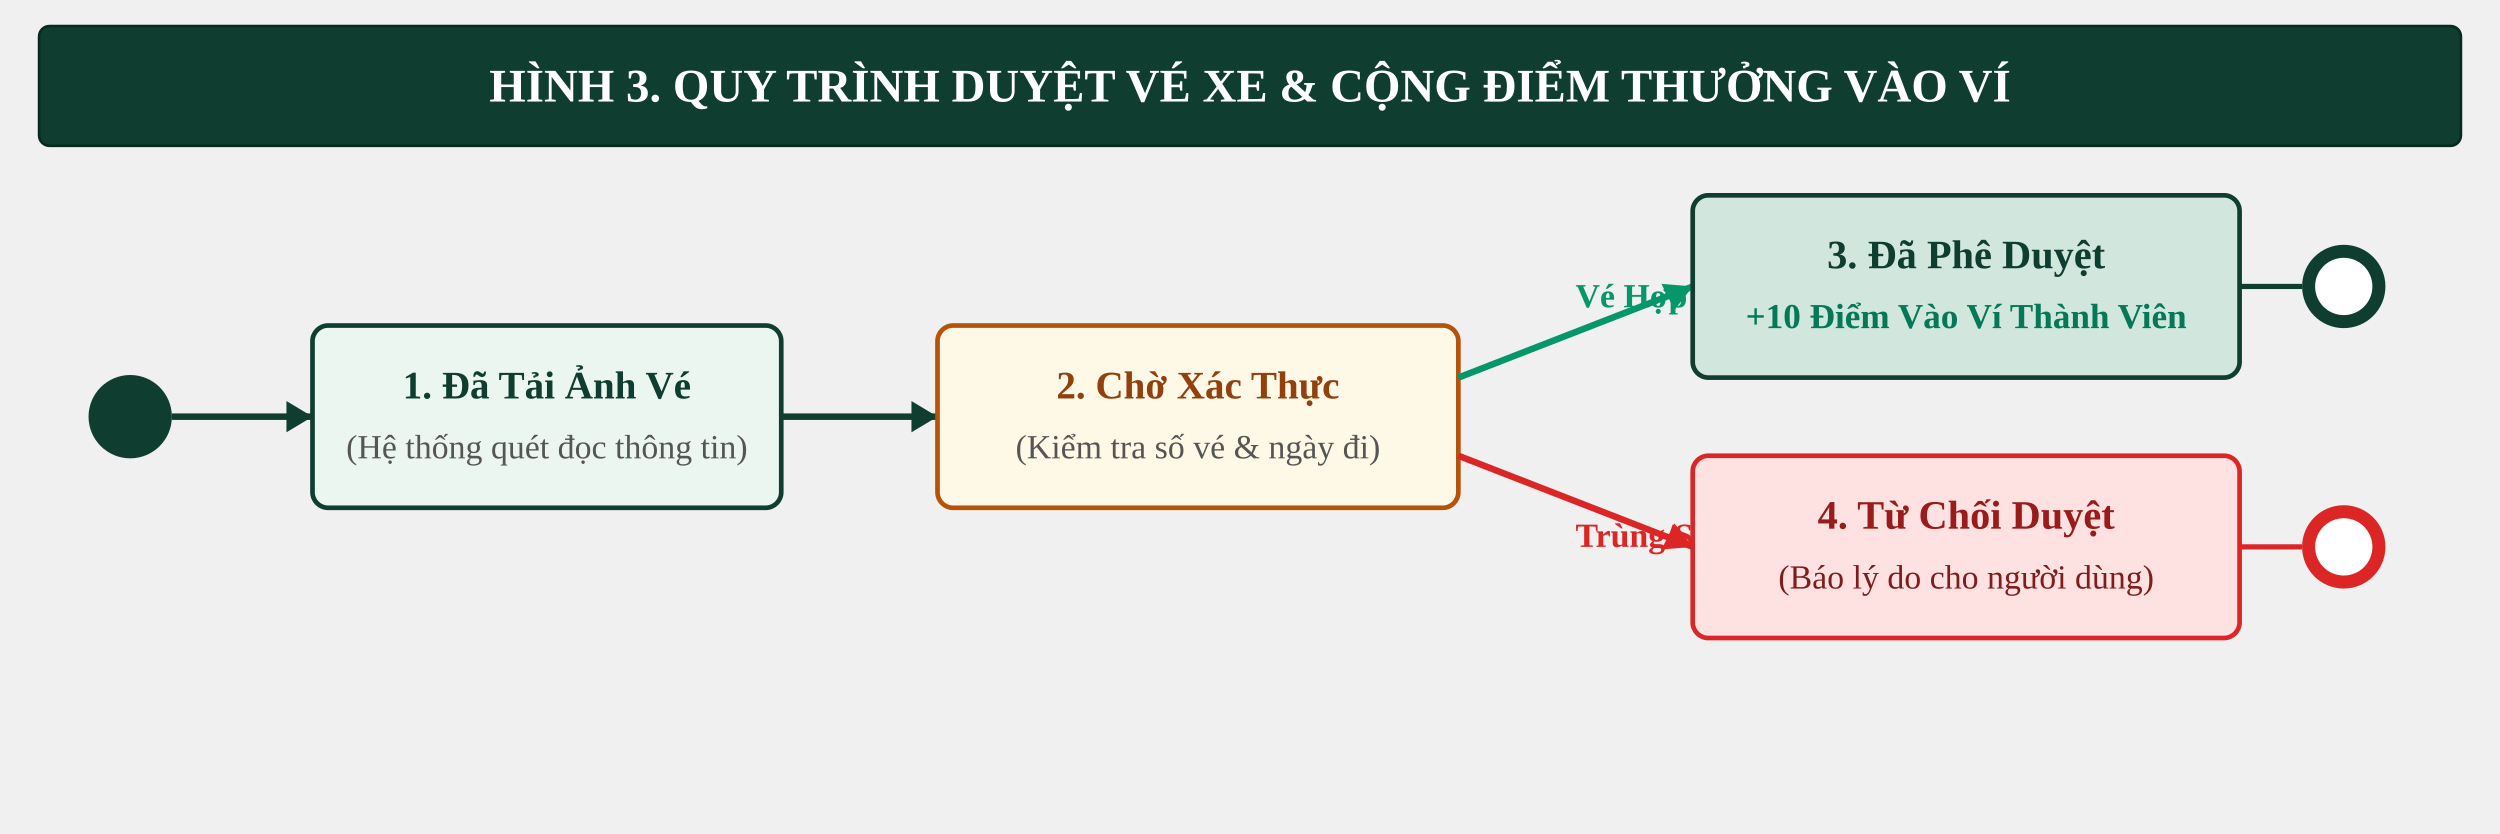
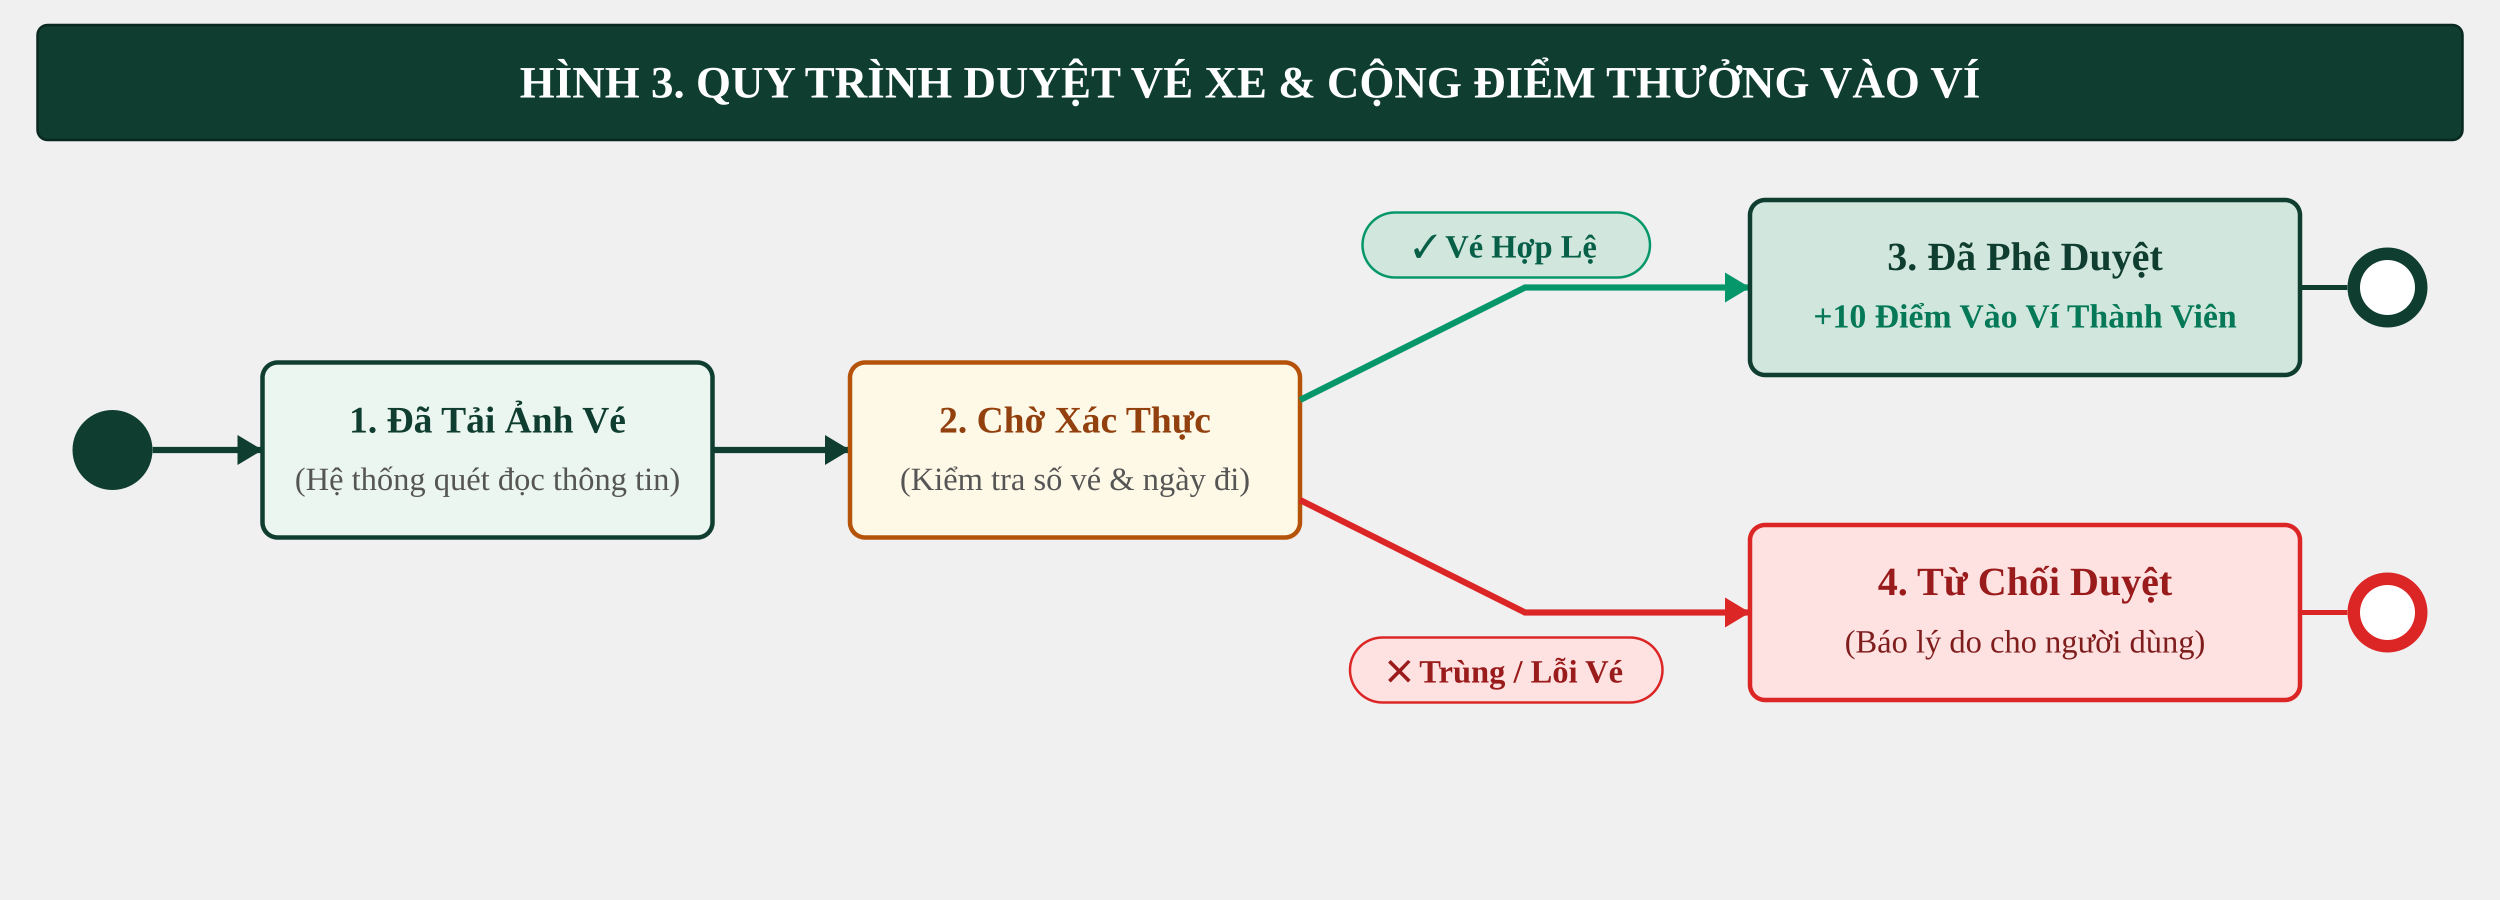
- <svg xmlns="http://www.w3.org/2000/svg" viewBox="0 0 960 320" width="100%" height="100%" style="background-color: #ffffff; font-family: 'Times New Roman', Times, serif;">
-   <rect x="15" y="10" width="930" height="46" rx="4" fill="#0F3E31" stroke="#082820" stroke-width="1" />
-   <text x="480" y="39" fill="#ffffff" font-size="18" font-weight="bold" text-anchor="middle">
+ <svg xmlns="http://www.w3.org/2000/svg" viewBox="0 0 1000 360" width="100%" height="100%" style="background-color: #ffffff; font-family: 'Times New Roman', Times, serif;">
+   <rect x="15" y="10" width="970" height="46" rx="4" fill="#0F3E31" stroke="#082820" stroke-width="1" />
+   <text x="500" y="39" fill="#ffffff" font-size="18" font-weight="bold" text-anchor="middle">
    HÌNH 3. QUY TRÌNH DUYỆT VÉ XE &amp; CỘNG ĐIỂM THƯỞNG VÀO VÍ
  </text>
-   <circle cx="50" cy="160" r="16" fill="#0F3E31" />
-   <line x1="66" y1="160" x2="120" y2="160" stroke="#0F3E31" stroke-width="2.5" />
-   <polygon points="120,160 110,154 110,166" fill="#0F3E31" />
-   <rect x="120" y="125" width="180" height="70" rx="6" fill="#EBF6F0" stroke="#0F3E31" stroke-width="1.8" />
-   <text x="210" y="153" fill="#0F3E31" font-size="15" font-weight="bold" text-anchor="middle">1. Đã Tải Ảnh Vé</text>
-   <text x="210" y="176" fill="#555555" font-size="13" text-anchor="middle">(Hệ thống quét đọc thông tin)</text>
-   <line x1="300" y1="160" x2="360" y2="160" stroke="#0F3E31" stroke-width="2.5" />
-   <polygon points="360,160 350,154 350,166" fill="#0F3E31" />
-   <rect x="360" y="125" width="200" height="70" rx="6" fill="#FEF9E7" stroke="#B45309" stroke-width="1.8" />
-   <text x="460" y="153" fill="#92400E" font-size="15" font-weight="bold" text-anchor="middle">2. Chờ Xác Thực</text>
-   <text x="460" y="176" fill="#555555" font-size="13" text-anchor="middle">(Kiểm tra số vé &amp; ngày đi)</text>
-   <line x1="560" y1="145" x2="650" y2="110" stroke="#059669" stroke-width="2.5" />
-   <polygon points="650,110 638,109 643,119" fill="#059669" />
-   <text x="605" y="118" fill="#059669" font-size="13" font-weight="bold">Vé Hợp Lệ</text>
-   <rect x="650" y="75" width="210" height="70" rx="6" fill="#D1E7DD" stroke="#0F3E31" stroke-width="1.8" />
-   <text x="755" y="103" fill="#0F3E31" font-size="15.5" font-weight="bold" text-anchor="middle">3. Đã Phê Duyệt</text>
-   <text x="755" y="126" fill="#047857" font-size="13.5" font-weight="bold" text-anchor="middle">+10 Điểm Vào Ví Thành Viên</text>
-   <line x1="560" y1="175" x2="650" y2="210" stroke="#DC2626" stroke-width="2.5" />
-   <polygon points="650,210 643,201 638,211" fill="#DC2626" />
-   <text x="605" y="210" fill="#DC2626" font-size="13" font-weight="bold">Trùng/Sai</text>
-   <rect x="650" y="175" width="210" height="70" rx="6" fill="#FEE2E2" stroke="#DC2626" stroke-width="1.8" />
-   <text x="755" y="203" fill="#991B1B" font-size="15.5" font-weight="bold" text-anchor="middle">4. Từ Chối Duyệt</text>
-   <text x="755" y="226" fill="#7F1D1D" font-size="13" text-anchor="middle">(Báo lý do cho người dùng)</text>
-   <circle cx="900" cy="110" r="16" fill="#0F3E31" />
-   <circle cx="900" cy="110" r="11" fill="#ffffff" />
-   <line x1="860" y1="110" x2="884" y2="110" stroke="#0F3E31" stroke-width="2" />
-   <circle cx="900" cy="210" r="16" fill="#DC2626" />
-   <circle cx="900" cy="210" r="11" fill="#ffffff" />
-   <line x1="860" y1="210" x2="884" y2="210" stroke="#DC2626" stroke-width="2" />
+   <circle cx="45" cy="180" r="16" fill="#0F3E31" />
+   <line x1="61" y1="180" x2="105" y2="180" stroke="#0F3E31" stroke-width="2.5" />
+   <polygon points="105,180 95,174 95,186" fill="#0F3E31" />
+   <rect x="105" y="145" width="180" height="70" rx="6" fill="#EBF6F0" stroke="#0F3E31" stroke-width="1.8" />
+   <text x="195" y="173" fill="#0F3E31" font-size="15" font-weight="bold" text-anchor="middle">1. Đã Tải Ảnh Vé</text>
+   <text x="195" y="196" fill="#555555" font-size="13" text-anchor="middle">(Hệ thống quét đọc thông tin)</text>
+   <line x1="285" y1="180" x2="340" y2="180" stroke="#0F3E31" stroke-width="2.5" />
+   <polygon points="340,180 330,174 330,186" fill="#0F3E31" />
+   <rect x="340" y="145" width="180" height="70" rx="6" fill="#FEF9E7" stroke="#B45309" stroke-width="1.8" />
+   <text x="430" y="173" fill="#92400E" font-size="15" font-weight="bold" text-anchor="middle">2. Chờ Xác Thực</text>
+   <text x="430" y="196" fill="#555555" font-size="13" text-anchor="middle">(Kiểm tra số vé &amp; ngày đi)</text>
+   <path d="M 520 160 L 610 115 L 700 115" fill="none" stroke="#059669" stroke-width="2.5" />
+   <polygon points="700,115 690,109 690,121" fill="#059669" />
+   <rect x="545" y="85" width="115" height="26" rx="13" fill="#D1E7DD" stroke="#059669" stroke-width="1" />
+   <text x="602" y="103" fill="#065F46" font-size="13" font-weight="bold" text-anchor="middle">✓ Vé Hợp Lệ</text>
+   <rect x="700" y="80" width="220" height="70" rx="6" fill="#D1E7DD" stroke="#0F3E31" stroke-width="1.8" />
+   <text x="810" y="108" fill="#0F3E31" font-size="16" font-weight="bold" text-anchor="middle">3. Đã Phê Duyệt</text>
+   <text x="810" y="131" fill="#047857" font-size="13.5" font-weight="bold" text-anchor="middle">+10 Điểm Vào Ví Thành Viên</text>
+   <circle cx="955" cy="115" r="16" fill="#0F3E31" />
+   <circle cx="955" cy="115" r="11" fill="#ffffff" />
+   <line x1="920" y1="115" x2="939" y2="115" stroke="#0F3E31" stroke-width="2" />
+   <path d="M 520 200 L 610 245 L 700 245" fill="none" stroke="#DC2626" stroke-width="2.5" />
+   <polygon points="700,245 690,239 690,251" fill="#DC2626" />
+   <rect x="540" y="255" width="125" height="26" rx="13" fill="#FEE2E2" stroke="#DC2626" stroke-width="1" />
+   <text x="602" y="273" fill="#991B1B" font-size="13" font-weight="bold" text-anchor="middle">✕ Trùng / Lỗi Vé</text>
+   <rect x="700" y="210" width="220" height="70" rx="6" fill="#FEE2E2" stroke="#DC2626" stroke-width="1.8" />
+   <text x="810" y="238" fill="#991B1B" font-size="16" font-weight="bold" text-anchor="middle">4. Từ Chối Duyệt</text>
+   <text x="810" y="261" fill="#7F1D1D" font-size="13" text-anchor="middle">(Báo lý do cho người dùng)</text>
+   <circle cx="955" cy="245" r="16" fill="#DC2626" />
+   <circle cx="955" cy="245" r="11" fill="#ffffff" />
+   <line x1="920" y1="245" x2="939" y2="245" stroke="#DC2626" stroke-width="2" />
</svg>
